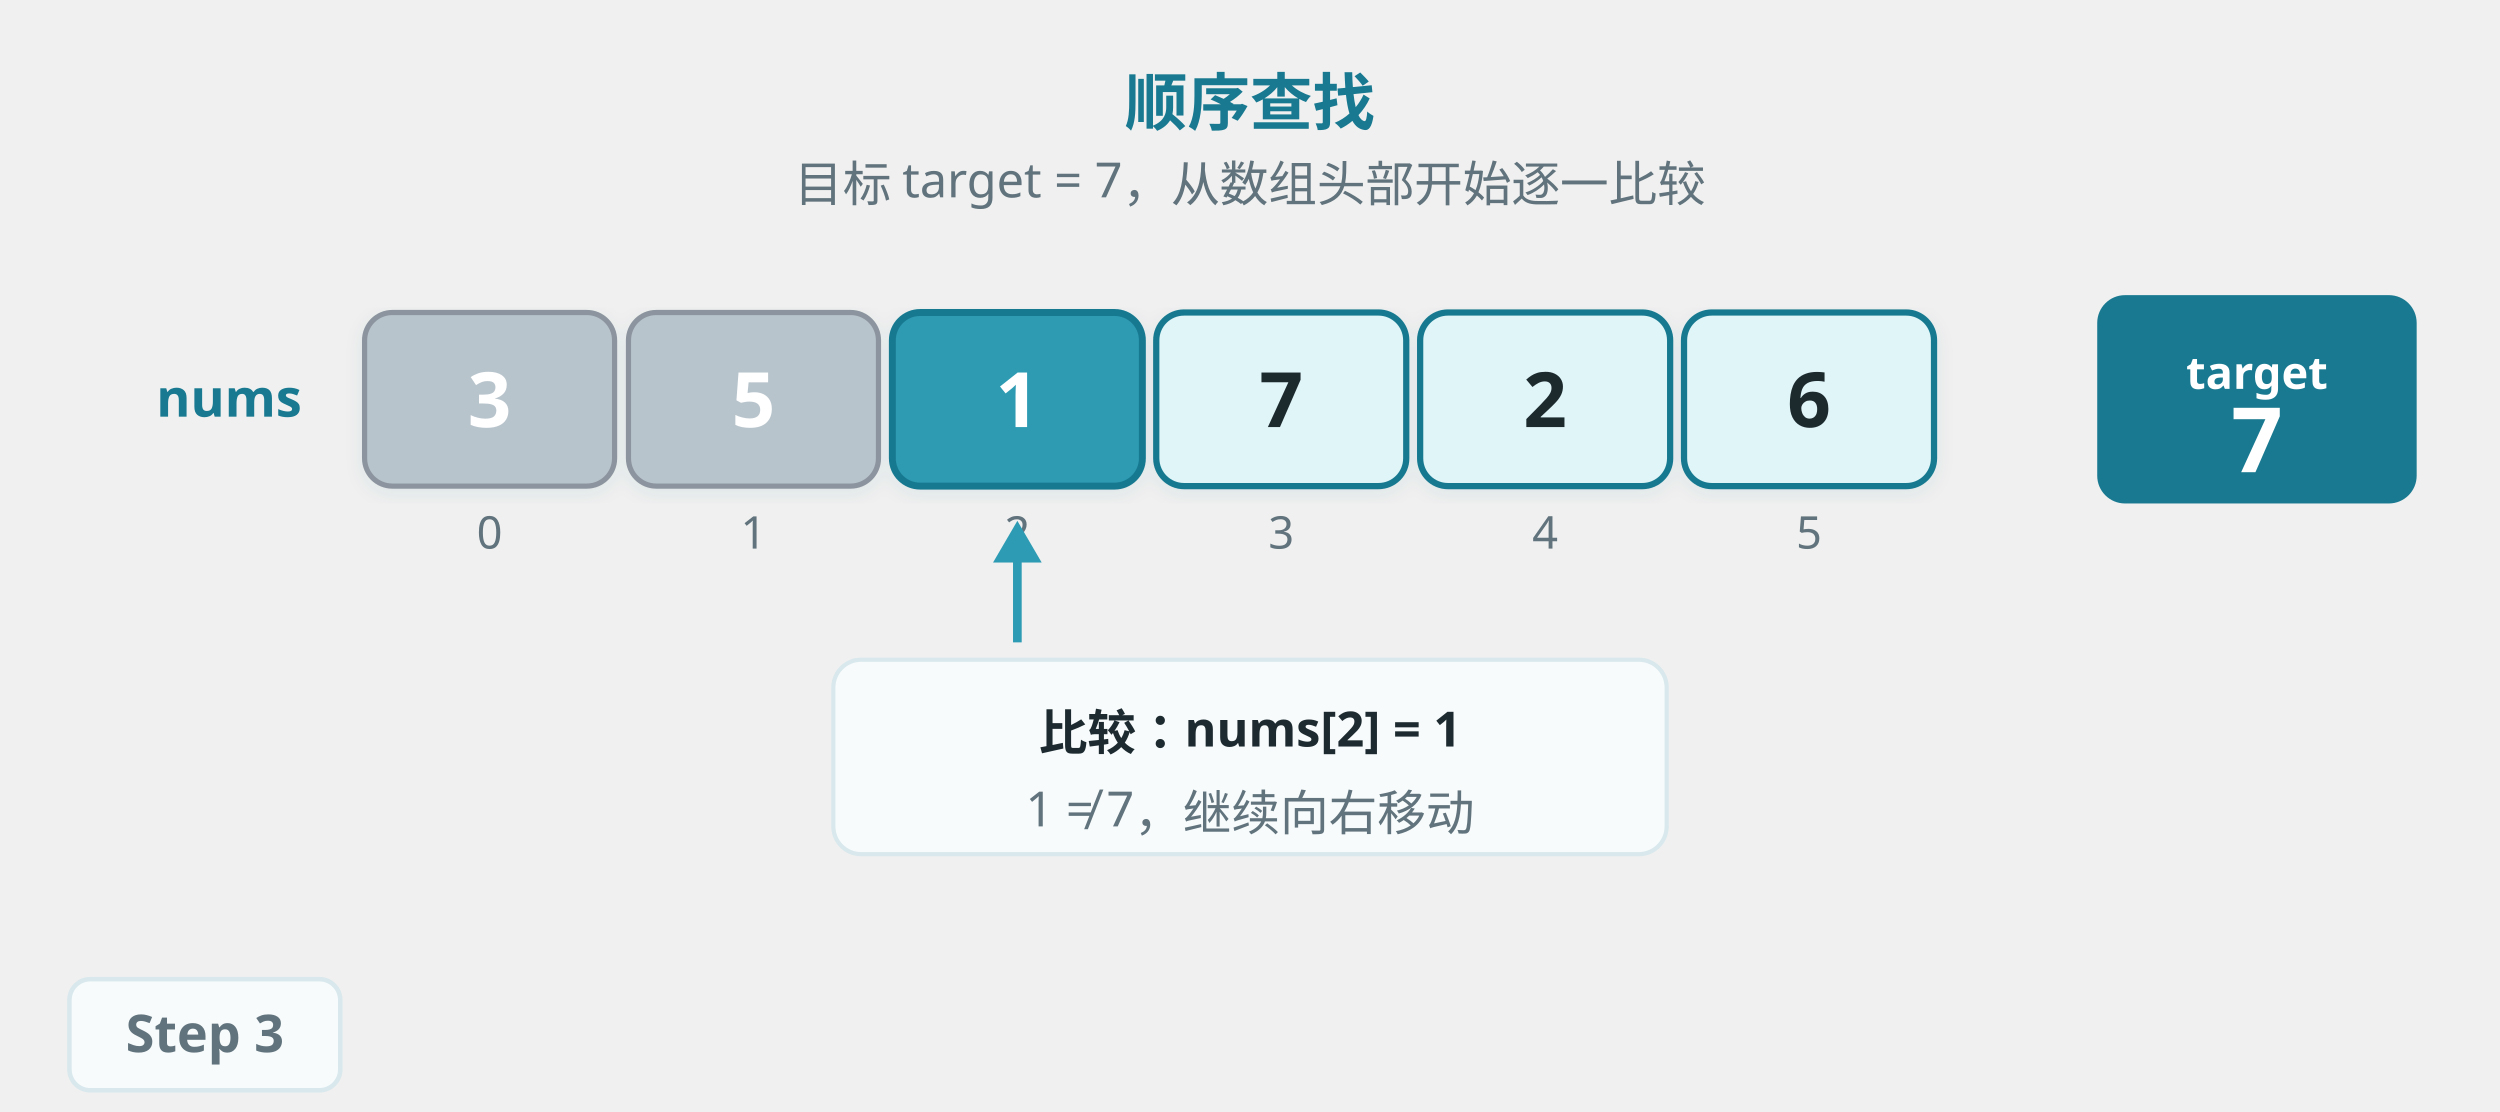
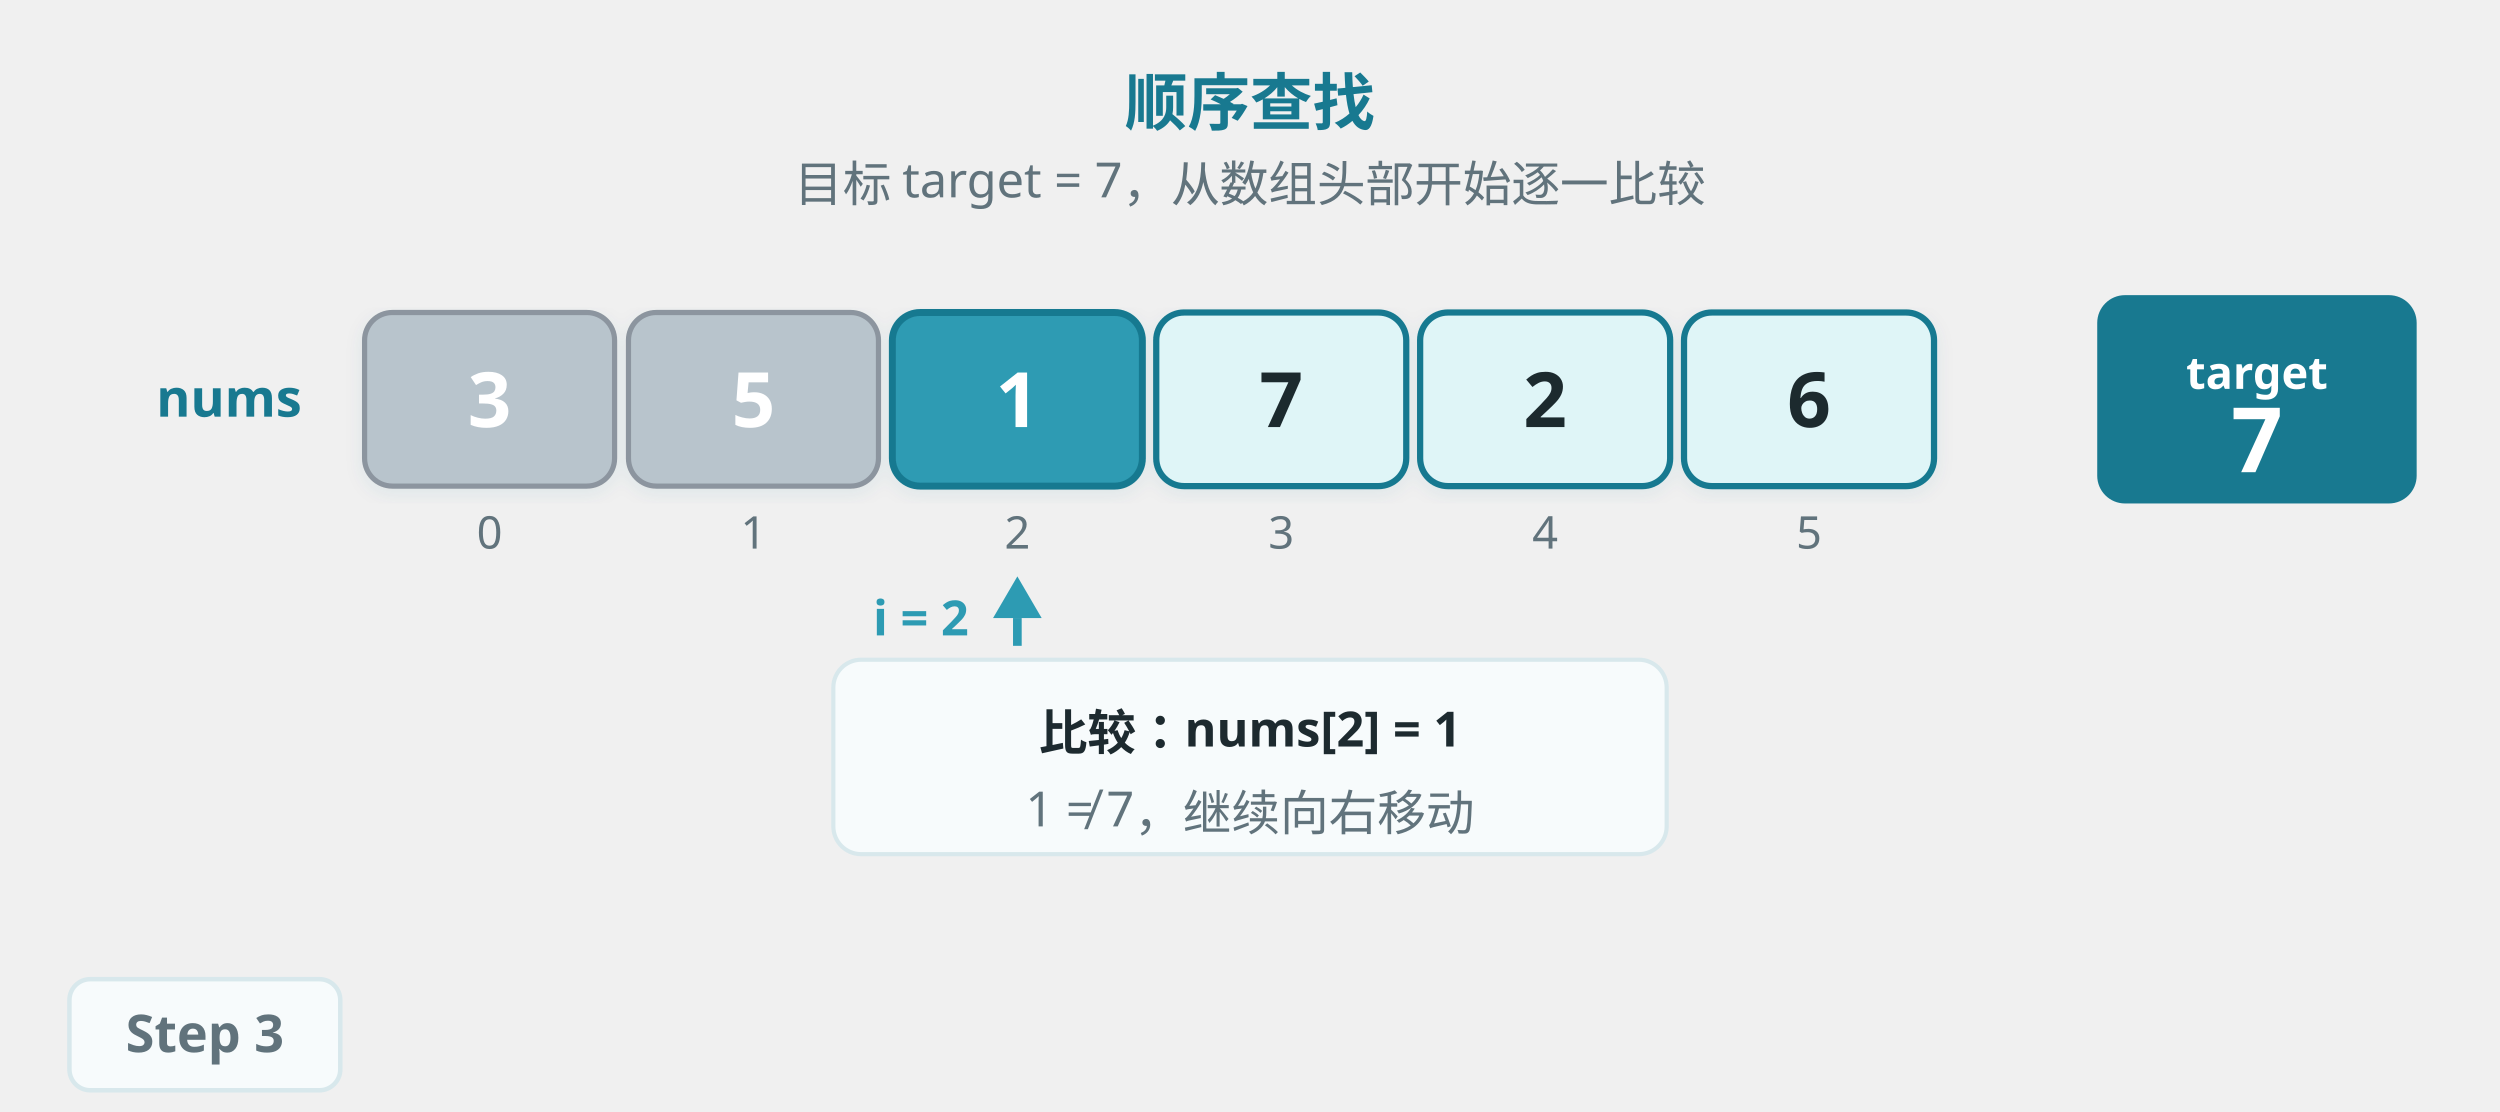
<svg xmlns="http://www.w3.org/2000/svg" viewBox="0 0 720 320" role="img" aria-label="顺序查找步骤3">
  <defs>
    <filter id="sh" x="-6%" y="-6%" width="112%" height="116%">
      <feDropShadow dx="0" dy="1.5" stdDeviation="2.5" flood-color="#187990" flood-opacity=".08" />
    </filter>
  </defs>
  <text x="360" y="36" text-anchor="middle" font-family="'Microsoft YaHei',sans-serif" font-size="18" font-weight="700" fill="#187990">顺序查找</text>
  <text x="360" y="58" text-anchor="middle" font-family="'Microsoft YaHei',sans-serif" font-size="14" fill="#61737c">目标 target = 7，从数组头部开始逐一比较</text>
  <g transform="translate(105, 90)">
    <text x="-60" y="30" font-family="'Microsoft YaHei',sans-serif" font-size="15" font-weight="700" fill="#187990">nums</text>
    <g filter="url(#sh)">
      <rect x="0" y="0" width="72" height="50" rx="8" fill="#b8c4cc" stroke="#8c959f" stroke-width="1.5" />
      <text x="36" y="33" text-anchor="middle" font-family="'Microsoft YaHei',sans-serif" font-size="22" font-weight="700" fill="#fff">3</text>
      <rect x="76" y="0" width="72" height="50" rx="8" fill="#b8c4cc" stroke="#8c959f" stroke-width="1.5" />
      <text x="112" y="33" text-anchor="middle" font-family="'Microsoft YaHei',sans-serif" font-size="22" font-weight="700" fill="#fff">5</text>
      <rect x="152" y="0" width="72" height="50" rx="8" fill="#2d9bb3" stroke="#187990" stroke-width="2" />
      <text x="188" y="33" text-anchor="middle" font-family="'Microsoft YaHei',sans-serif" font-size="22" font-weight="700" fill="#fff">1</text>
      <rect x="228" y="0" width="72" height="50" rx="8" fill="#dff5f7" stroke="#187990" stroke-width="1.8" />
      <text x="264" y="33" text-anchor="middle" font-family="'Microsoft YaHei',sans-serif" font-size="22" font-weight="700" fill="#1d2a2f">7</text>
      <rect x="304" y="0" width="72" height="50" rx="8" fill="#dff5f7" stroke="#187990" stroke-width="1.8" />
      <text x="340" y="33" text-anchor="middle" font-family="'Microsoft YaHei',sans-serif" font-size="22" font-weight="700" fill="#1d2a2f">2</text>
      <rect x="380" y="0" width="72" height="50" rx="8" fill="#dff5f7" stroke="#187990" stroke-width="1.8" />
      <text x="416" y="33" text-anchor="middle" font-family="'Microsoft YaHei',sans-serif" font-size="22" font-weight="700" fill="#1d2a2f">6</text>
    </g>
    <text x="36" y="68" text-anchor="middle" font-family="'Microsoft YaHei',sans-serif" font-size="13" fill="#61737c">0</text>
    <text x="112" y="68" text-anchor="middle" font-family="'Microsoft YaHei',sans-serif" font-size="13" fill="#61737c">1</text>
    <text x="188" y="68" text-anchor="middle" font-family="'Microsoft YaHei',sans-serif" font-size="13" fill="#61737c">2</text>
    <text x="264" y="68" text-anchor="middle" font-family="'Microsoft YaHei',sans-serif" font-size="13" fill="#61737c">3</text>
    <text x="340" y="68" text-anchor="middle" font-family="'Microsoft YaHei',sans-serif" font-size="13" fill="#61737c">4</text>
    <text x="416" y="68" text-anchor="middle" font-family="'Microsoft YaHei',sans-serif" font-size="13" fill="#61737c">5</text>
  </g>
-   <path d="M 293 185 L 293 158" stroke="#2d9bb3" stroke-width="2.5" fill="none" />
-   <polygon points="286,162 300,162 293,150" fill="#2d9bb3" />
-   <text x="293" y="202" text-anchor="middle" font-family="'Microsoft YaHei',sans-serif" font-size="14" font-weight="700" fill="#2d9bb3">i = 2</text>
+   <path d="M 293 186 L 293 178" stroke="#2d9bb3" stroke-width="2.5" fill="none" />
+   <polygon points="286,178 300,178 293,166" fill="#2d9bb3" />
+   <text x="279" y="183" text-anchor="end" font-family="'Microsoft YaHei',sans-serif" font-size="14" font-weight="700" fill="#2d9bb3">i = 2</text>
  <rect x="240" y="190" width="240" height="56" rx="8" fill="#f7fbfc" stroke="#d8e8ec" stroke-width="1.2" />
  <text x="360" y="216" text-anchor="middle" font-family="'Microsoft YaHei',sans-serif" font-size="14" font-weight="700" fill="#1d2a2f">比较：nums[2] = 1</text>
  <text x="360" y="238" text-anchor="middle" font-family="'Microsoft YaHei',sans-serif" font-size="14" fill="#61737c">1 ≠ 7，继续向右移动</text>
  <rect x="20" y="282" width="78" height="32" rx="6" fill="#f7fbfc" stroke="#d8e8ec" stroke-width="1.3" />
  <text x="59" y="303" text-anchor="middle" font-family="'Microsoft YaHei',sans-serif" font-size="15" font-weight="700" fill="#61737c">Step 3</text>
  <rect x="604" y="85" width="92" height="60" rx="8" fill="#187990" />
  <text x="650" y="112" text-anchor="middle" font-family="'Microsoft YaHei',sans-serif" font-size="13" font-weight="700" fill="#fff">target</text>
  <text x="650" y="136" text-anchor="middle" font-family="'Microsoft YaHei',sans-serif" font-size="26" font-weight="700" fill="#fff">7</text>
</svg>
